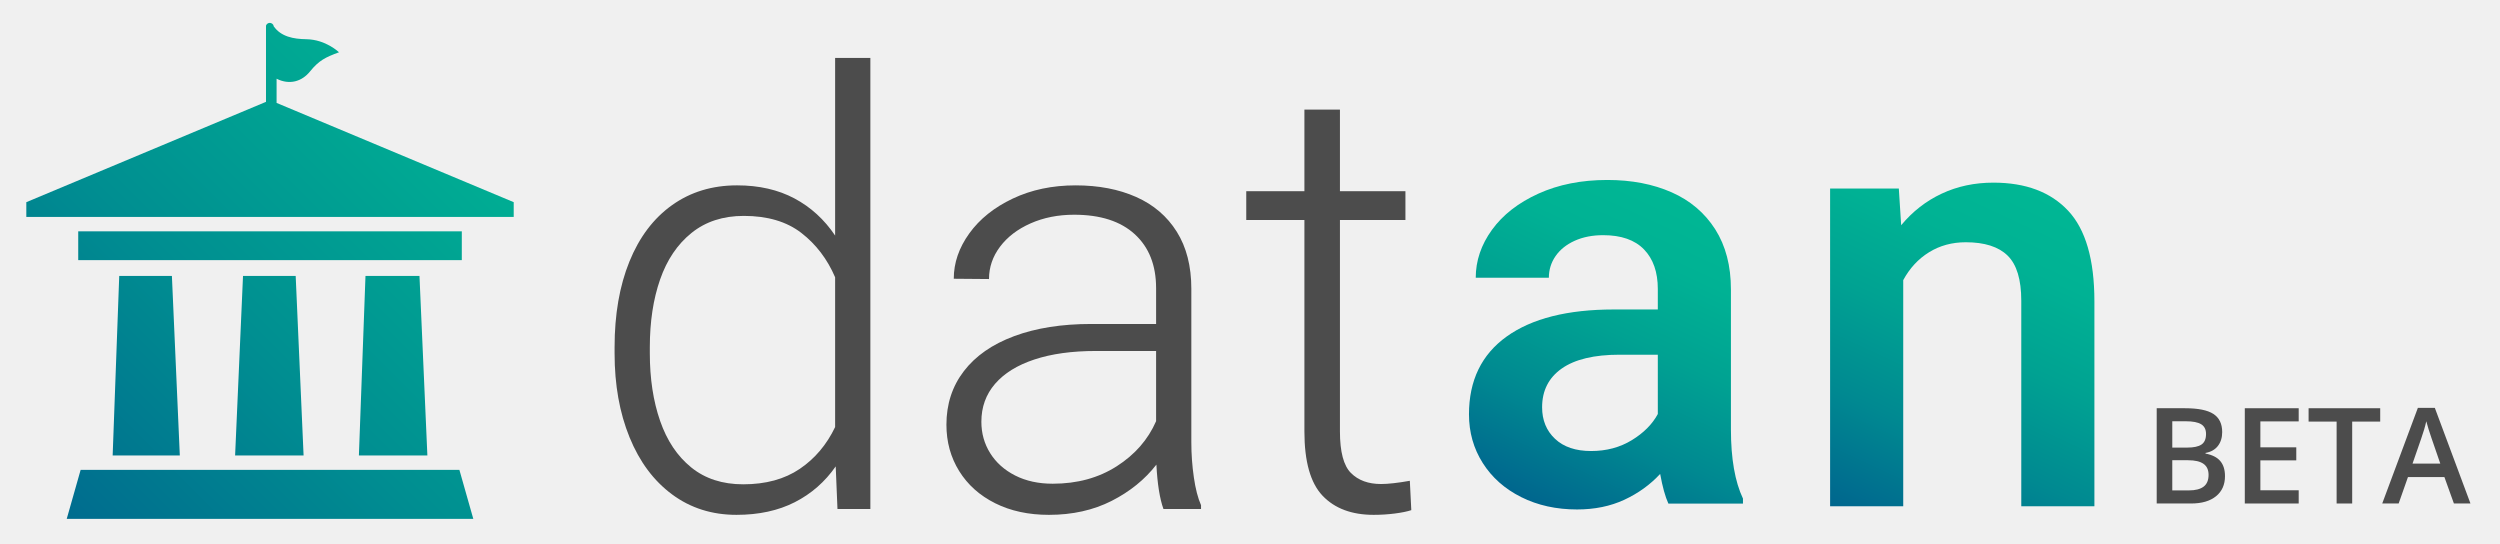
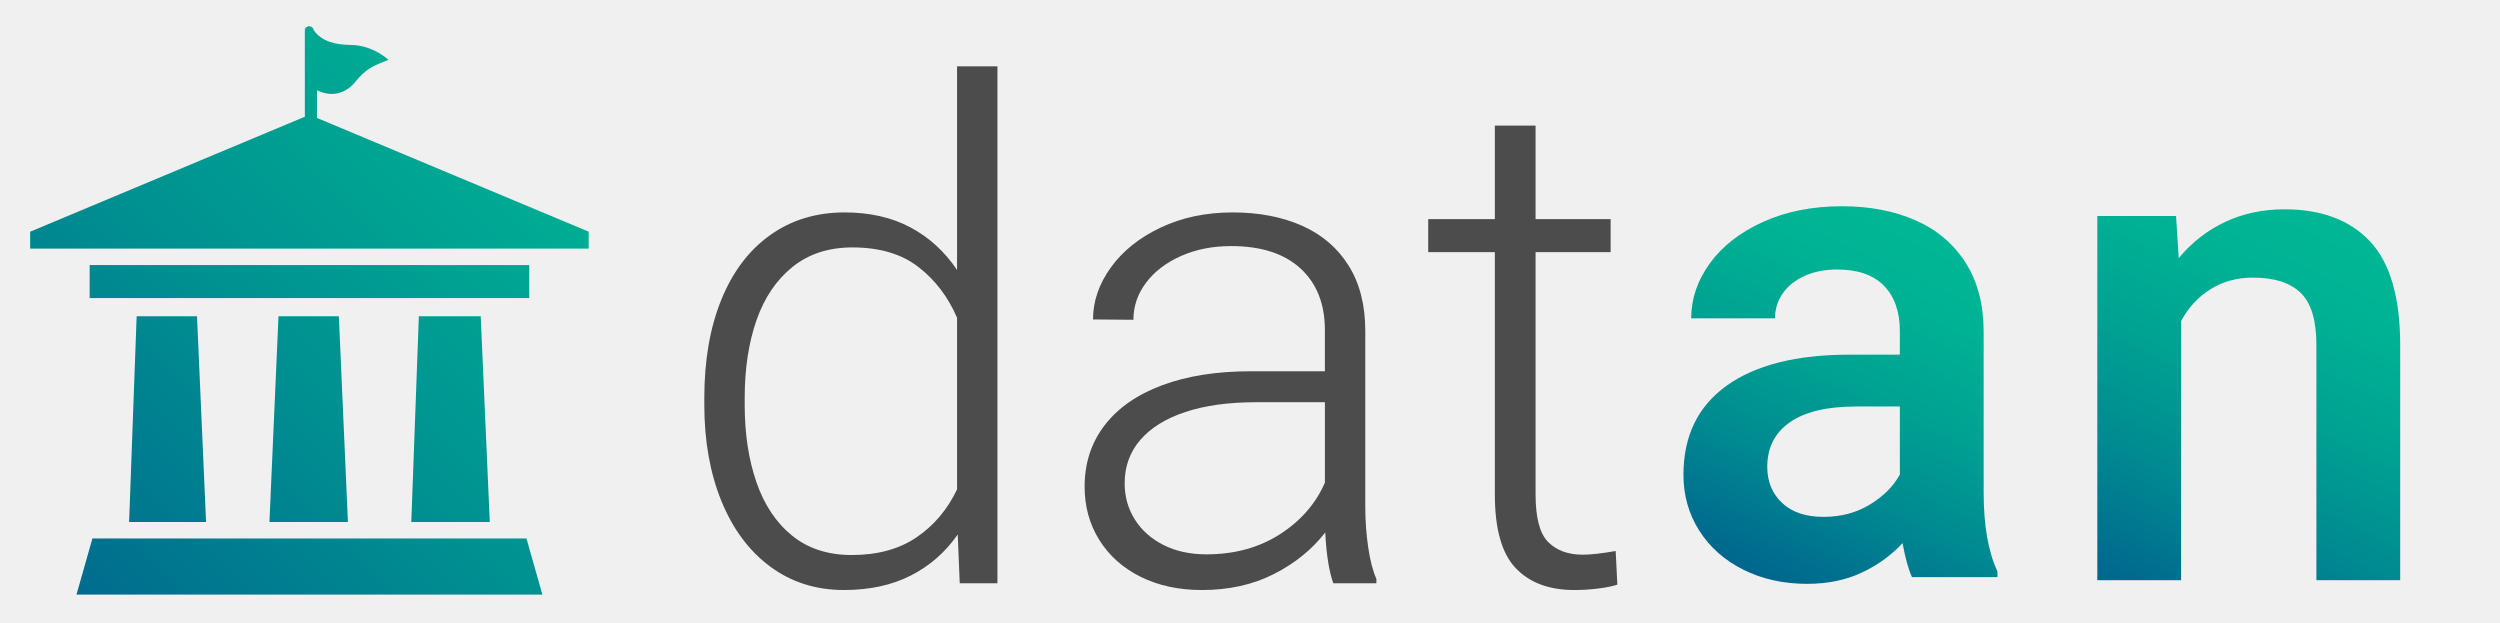
- <svg xmlns="http://www.w3.org/2000/svg" xmlns:xlink="http://www.w3.org/1999/xlink" version="1.1" x="0px" y="0px" width="936.667px" height="203.644px" viewBox="0 0 936.667 203.644" enable-background="new 0 0 936.667 203.644" xml:space="preserve">
+ <svg xmlns="http://www.w3.org/2000/svg" xmlns:xlink="http://www.w3.org/1999/xlink" version="1.1" x="0px" y="0px" width="817.333px" height="203.644px" viewBox="0 0 817.333 203.644" enable-background="new 0 0 817.333 203.644" xml:space="preserve">
  <g id="fond">
-     <rect x="1123" y="-76" fill="#4CA8A3" width="1080" height="204" />
-   </g>
+ </g>
  <g id="datan">
-     <g>
-       <defs>
-         <path id="SVGID_1_" d="M1795.323,81.364c-3.23-3.041-4.841-6.984-4.841-11.826c0-6.233,2.455-11.074,7.371-14.524     c4.911-3.445,12.139-5.171,21.676-5.171h14.304v22.225c-2.055,3.816-5.301,7.082-9.737,9.792     c-4.439,2.716-9.518,4.072-15.239,4.072C1803.06,85.931,1798.55,84.411,1795.323,81.364 M1789.107-10.508     c-7.521,3.411-13.314,7.922-17.386,13.533c-4.069,5.612-6.105,11.608-6.105,17.99h27.396c0-3.006,0.841-5.721,2.53-8.142     c1.686-2.42,4.071-4.327,7.152-5.722c3.081-1.39,6.637-2.09,10.673-2.09c6.747,0,11.843,1.78,15.293,5.337     c3.446,3.559,5.172,8.491,5.172,14.798v7.702h-16.504c-17.314,0-30.683,3.375-40.106,10.122     c-9.426,6.752-14.138,16.47-14.138,29.157c0,6.751,1.722,12.839,5.171,18.265c3.447,5.431,8.253,9.683,14.414,12.763     c6.162,3.082,13.129,4.621,20.905,4.621c6.602,0,12.504-1.211,17.715-3.631c5.206-2.42,9.682-5.646,13.422-9.682     c0.881,4.842,1.907,8.547,3.082,11.114h27.946v-1.871c-3.01-6.381-4.512-15-4.512-25.858V25.417     c0-8.874-1.965-16.395-5.886-22.556c-3.926-6.161-9.372-10.782-16.339-13.863c-6.971-3.08-15.003-4.621-24.096-4.621     C1805.226-15.624,1796.624-13.919,1789.107-10.508" />
-       </defs>
-       <use xlink:href="#SVGID_1_" overflow="visible" fill="#FFFFFF" />
-       <clipPath id="SVGID_2_">
-         <use xlink:href="#SVGID_1_" overflow="visible" />
-       </clipPath>
-       <rect x="1736.779" y="-26.504" transform="matrix(-0.4226 0.9063 -0.9063 -0.4226 2623.003 -1578.83)" clip-path="url(#SVGID_2_)" fill="#FFFFFF" width="155.267" height="145.209" />
-     </g>
-     <g>
-       <defs>
-         <path id="SVGID_3_" d="M1940.194-11.499c-5.87,2.752-10.932,6.697-15.185,11.829l-0.879-13.754h-25.746v119.051h27.396V20.905     c2.421-4.472,5.643-7.958,9.683-10.452c4.031-2.493,8.613-3.742,13.753-3.742c7.041,0,12.27,1.671,15.68,5.007     c3.41,3.34,5.114,8.967,5.114,16.888v77.021h27.398v-76.8c0-15.624-3.285-26.937-9.849-33.943     c-6.569-7.002-15.898-10.507-28.001-10.507C1952.518-15.624,1946.058-14.249,1940.194-11.499" />
-       </defs>
-       <use xlink:href="#SVGID_3_" overflow="visible" fill="#FFFFFF" />
-       <clipPath id="SVGID_4_">
-         <use xlink:href="#SVGID_3_" overflow="visible" />
-       </clipPath>
-       <rect x="1872.027" y="-25.493" transform="matrix(-0.4226 0.9063 -0.9063 -0.4226 2811.901 -1701.374)" clip-path="url(#SVGID_4_)" fill="#FFFFFF" width="151.739" height="140.989" />
-     </g>
-     <g>
-       <path fill="#FFFFFF" d="M1538.802-59.357v169.001h-12.323l-0.66-15.955c-4.035,5.796-9.15,10.271-15.349,13.423    c-6.198,3.154-13.479,4.732-21.84,4.732c-9.17,0-17.202-2.549-24.097-7.648c-6.896-5.096-12.213-12.229-15.953-21.399    c-3.741-9.169-5.611-19.657-5.611-31.469v-2.31c0-12.249,1.852-22.941,5.557-32.073c3.702-9.133,9.021-16.175,15.953-21.126    c6.932-4.951,15.055-7.426,24.371-7.426c8.215,0,15.385,1.633,21.512,4.896c6.123,3.265,11.203,7.905,15.237,13.918v-66.566    H1538.802z M1512.341,94.626c5.685-3.852,10.104-9.077,13.258-15.68V22.833c-2.935-6.821-7.151-12.358-12.653-16.613    c-5.5-4.253-12.69-6.382-21.565-6.382c-7.774,0-14.304,2.129-19.585,6.382c-5.281,4.255-9.206,10.068-11.771,17.439    c-2.57,7.371-3.852,15.826-3.852,25.361v2.31c0,9.463,1.281,17.899,3.852,25.307c2.565,7.41,6.453,13.222,11.662,17.439    c5.207,4.219,11.699,6.326,19.475,6.326C1499.595,100.402,1506.654,98.477,1512.341,94.626" />
-       <path fill="#FFFFFF" d="M1659.997,97.762c0.621,4.328,1.521,7.812,2.695,10.453v1.43h-14.084    c-1.395-3.887-2.273-9.424-2.64-16.614c-4.329,5.575-9.923,10.106-16.78,13.588c-6.859,3.482-14.687,5.227-23.49,5.227    c-7.63,0-14.341-1.449-20.135-4.348c-5.795-2.896-10.287-6.912-13.478-12.047c-3.191-5.133-4.787-10.928-4.787-17.384    c0-7.702,2.182-14.396,6.547-20.08c4.363-5.685,10.635-10.048,18.814-13.093c8.178-3.043,17.807-4.566,28.883-4.566h24.315V26.905    c0-8.582-2.66-15.311-7.977-20.19c-5.32-4.878-12.893-7.317-22.721-7.317c-6.016,0-11.462,1.083-16.339,3.245    c-4.88,2.165-8.691,5.08-11.443,8.747c-2.75,3.669-4.125,7.703-4.125,12.103l-13.203-0.109c0-5.941,1.941-11.607,5.83-16.999    c3.888-5.392,9.314-9.738,16.285-13.039c6.967-3.301,14.815-4.951,23.545-4.951c8.581,0,16.136,1.449,22.665,4.346    c6.527,2.898,11.607,7.245,15.238,13.038c3.631,5.795,5.447,12.911,5.447,21.345v57.545    C1659.062,89.07,1659.372,93.435,1659.997,97.762 M1631.114,93.636c6.822-4.363,11.734-9.994,14.744-16.89V50.45h-22.556    c-8.95,0-16.633,1.063-23.051,3.19c-6.418,2.129-11.332,5.172-14.742,9.133c-3.412,3.961-5.117,8.692-5.117,14.193    c0,4.329,1.1,8.253,3.301,11.773c2.2,3.521,5.316,6.309,9.352,8.362c4.033,2.054,8.729,3.08,14.084,3.08    C1616.299,100.182,1624.292,98,1631.114,93.636" />
-       <path fill="#FFFFFF" d="M1741.472,110.084c-1.54,0.514-3.613,0.936-6.216,1.266c-2.604,0.33-5.227,0.496-7.867,0.496    c-8.216,0-14.598-2.383-19.145-7.152c-4.549-4.767-6.822-12.799-6.822-24.096V1.377h-21.785V-9.404h21.785v-30.588h13.313v30.588    h24.536V1.377h-24.536v79.22c0,7.63,1.375,12.818,4.126,15.569s6.508,4.126,11.278,4.126c2.641,0,6.233-0.402,10.782-1.21    L1741.472,110.084z" />
-     </g>
-     <g>
-       <defs>
-         <polygon id="SVGID_5_" points="1349.641,22.341 1347.172,89.6 1372.829,89.6 1369.867,22.341    " />
-       </defs>
-       <use xlink:href="#SVGID_5_" overflow="visible" fill="#FFFFFF" />
-       <clipPath id="SVGID_6_">
-         <use xlink:href="#SVGID_5_" overflow="visible" />
-       </clipPath>
-       <rect x="1327.151" y="23.119" transform="matrix(-0.7071 0.7071 -0.7071 -0.7071 2361.239 -866.124)" clip-path="url(#SVGID_6_)" fill="#FFFFFF" width="65.701" height="65.702" />
-     </g>
-     <g>
-       <defs>
-         <rect id="SVGID_7_" x="1242.014" y="5.613" width="143.715" height="10.789" />
-       </defs>
-       <use xlink:href="#SVGID_7_" overflow="visible" fill="#FFFFFF" />
-       <clipPath id="SVGID_8_">
-         <use xlink:href="#SVGID_7_" overflow="visible" />
-       </clipPath>
-       <rect x="1259.245" y="-43.618" transform="matrix(-0.7071 0.7071 -0.7071 -0.7071 2250.699 -910.2585)" clip-path="url(#SVGID_8_)" fill="#FFFFFF" width="109.251" height="109.251" />
-     </g>
-     <g>
-       <defs>
-         <polygon id="SVGID_9_" points="1242.917,94.999 1237.706,113.354 1390.037,113.354 1384.827,94.999    " />
-       </defs>
-       <use xlink:href="#SVGID_9_" overflow="visible" fill="#FFFFFF" />
-       <clipPath id="SVGID_10_">
-         <use xlink:href="#SVGID_9_" overflow="visible" />
-       </clipPath>
-       <rect x="1253.525" y="43.829" transform="matrix(-0.7071 0.7071 -0.7071 -0.7071 2316.58 -751.2112)" clip-path="url(#SVGID_10_)" fill="#FFFFFF" width="120.693" height="120.694" />
-     </g>
-     <g>
-       <defs>
-         <polygon id="SVGID_11_" points="1257.378,22.341 1254.913,89.6 1280.075,89.6 1277.113,22.341    " />
-       </defs>
-       <use xlink:href="#SVGID_11_" overflow="visible" fill="#FFFFFF" />
-       <clipPath id="SVGID_12_">
-         <use xlink:href="#SVGID_11_" overflow="visible" />
-       </clipPath>
-       <rect x="1234.818" y="23.294" transform="matrix(-0.7071 0.7071 -0.7071 -0.7071 2203.334 -800.6968)" clip-path="url(#SVGID_12_)" fill="#FFFFFF" width="65.351" height="65.351" />
-     </g>
-     <g>
-       <defs>
-         <polygon id="SVGID_13_" points="1303.755,22.341 1300.794,89.6 1326.45,89.6 1323.488,22.341    " />
-       </defs>
-       <use xlink:href="#SVGID_13_" overflow="visible" fill="#FFFFFF" />
-       <clipPath id="SVGID_14_">
-         <use xlink:href="#SVGID_13_" overflow="visible" />
-       </clipPath>
-       <rect x="1280.772" y="23.12" transform="matrix(-0.7071 0.7071 -0.7071 -0.7071 2282.079 -833.3138)" clip-path="url(#SVGID_14_)" fill="#FFFFFF" width="65.701" height="65.701" />
-     </g>
-     <g>
-       <defs>
-         <path id="SVGID_15_" d="M1312.365-71.261v28.366l-89.799,37.589v5.523h182.609v-5.523l-88.841-37.189v-9.06     c4.899,2.453,9.501,1.012,12.509-2.709c3.377-4.174,5.836-5.343,10.871-7.197c0,0-4.898-4.793-12.249-4.9     c-4.803-0.069-9.53-0.946-12.249-4.9c0-0.678-0.762-1.225-1.439-1.225C1313.102-72.486,1312.365-71.939,1312.365-71.261" />
-       </defs>
-       <use xlink:href="#SVGID_15_" overflow="visible" fill="#FFFFFF" />
-       <clipPath id="SVGID_16_">
-         <use xlink:href="#SVGID_15_" overflow="visible" />
-       </clipPath>
-       <rect x="1223.604" y="-126.401" transform="matrix(-0.7071 0.7071 -0.7071 -0.7071 2217.367 -990.7322)" clip-path="url(#SVGID_16_)" fill="#FFFFFF" width="180.533" height="180.533" />
-     </g>
-   </g>
+ </g>
  <g id="beta">
-     <g>
-       <path fill="#4C4C4C" d="M808.045,152.95h10.596c4.915,0,8.468,0.717,10.657,2.148c2.188,1.433,3.283,3.695,3.283,6.787    c0,2.084-0.537,3.817-1.611,5.2c-1.074,1.384-2.621,2.255-4.639,2.612v0.244c2.506,0.473,4.35,1.403,5.529,2.796    c1.181,1.391,1.771,3.275,1.771,5.651c0,3.207-1.119,5.717-3.356,7.532c-2.238,1.814-5.352,2.722-9.339,2.722h-12.891V152.95z     M813.88,167.696h5.615c2.441,0,4.224-0.387,5.347-1.159c1.123-0.773,1.685-2.088,1.685-3.943c0-1.676-0.606-2.889-1.818-3.638    c-1.213-0.748-3.138-1.123-5.774-1.123h-5.054V167.696z M813.88,172.433v11.304h6.201c2.441,0,4.285-0.468,5.529-1.404    c1.246-0.936,1.868-2.412,1.868-4.431c0-1.855-0.635-3.23-1.904-4.126c-1.27-0.895-3.198-1.343-5.786-1.343H813.88z" />
-       <path fill="#4C4C4C" d="M861.243,188.644h-20.19V152.95h20.19v4.932h-14.355v9.717h13.452v4.883h-13.452v11.206h14.355V188.644z" />
-       <path fill="#4C4C4C" d="M881.287,188.644h-5.835v-30.688h-10.498v-5.005h26.831v5.005h-10.498V188.644z" />
-       <path fill="#4C4C4C" d="M919.397,188.644l-3.564-9.912h-13.647l-3.491,9.912h-6.152l13.354-35.84h6.348l13.354,35.84H919.397z     M914.295,173.702l-3.345-9.717c-0.244-0.65-0.582-1.676-1.014-3.076c-0.431-1.399-0.729-2.425-0.891-3.076    c-0.439,2.002-1.083,4.191-1.929,6.567l-3.223,9.302H914.295z" />
-     </g>
-   </g>
+ </g>
  <g id="datan_x5F_colour">
    <g>
      <defs>
        <path id="SVGID_17_" d="M582.617,164.416c-3.23-3.041-4.84-6.984-4.84-11.826c0-6.233,2.455-11.074,7.371-14.524     c4.91-3.445,12.139-5.171,21.676-5.171h14.303v22.225c-2.055,3.816-5.301,7.082-9.736,9.792     c-4.439,2.716-9.518,4.072-15.24,4.072C590.354,168.983,585.844,167.463,582.617,164.416 M576.402,72.544     c-7.521,3.412-13.314,7.922-17.387,13.533c-4.068,5.612-6.105,11.608-6.105,17.99h27.396c0-3.006,0.842-5.721,2.531-8.143     c1.686-2.42,4.07-4.326,7.152-5.721c3.08-1.391,6.637-2.091,10.672-2.091c6.748,0,11.844,1.78,15.293,5.337     c3.447,3.559,5.172,8.491,5.172,14.799v7.701h-16.504c-17.314,0-30.682,3.375-40.105,10.122     c-9.426,6.752-14.139,16.47-14.139,29.157c0,6.751,1.723,12.839,5.172,18.265c3.447,5.431,8.252,9.683,14.414,12.764     s13.129,4.621,20.904,4.621c6.602,0,12.504-1.211,17.715-3.632c5.207-2.42,9.682-5.646,13.422-9.682     c0.881,4.842,1.908,8.547,3.082,11.113h27.947v-1.87c-3.01-6.382-4.512-15-4.512-25.858v-52.482     c0-8.873-1.965-16.394-5.887-22.555c-3.926-6.162-9.371-10.783-16.338-13.863c-6.971-3.08-15.004-4.621-24.096-4.621     C592.52,67.429,583.918,69.134,576.402,72.544" />
      </defs>
-       <clipPath id="SVGID_18_">
+       <clipPath id="SVGID_2_">
        <use xlink:href="#SVGID_17_" overflow="visible" />
      </clipPath>
-       <linearGradient id="SVGID_19_" gradientUnits="userSpaceOnUse" x1="-65.555" y1="339.348" x2="-64.555" y2="339.348" gradientTransform="matrix(53.8159 -115.4086 -115.4086 -53.8159 43265.695 10884.995)">
+       <linearGradient id="SVGID_4_" gradientUnits="userSpaceOnUse" x1="-65.555" y1="339.348" x2="-64.555" y2="339.348" gradientTransform="matrix(53.8159 -115.4086 -115.4086 -53.8159 43265.695 10884.995)">
        <stop offset="0" style="stop-color:#00668E" />
        <stop offset="0.004" style="stop-color:#00668E" />
        <stop offset="0.29" style="stop-color:#008991" />
        <stop offset="0.559" style="stop-color:#00A292" />
        <stop offset="0.804" style="stop-color:#00B294" />
        <stop offset="1" style="stop-color:#00B794" />
      </linearGradient>
-       <polygon clip-path="url(#SVGID_18_)" fill="url(#SVGID_19_)" points="503.096,168.829 568.715,28.109 700.318,89.478     634.699,230.197   " />
+       <polygon clip-path="url(#SVGID_2_)" fill="url(#SVGID_4_)" points="503.096,168.829 568.715,28.109 700.318,89.478     634.699,230.197   " />
    </g>
    <g>
      <defs>
        <path id="SVGID_20_" d="M727.488,72.554c-5.869,2.752-10.932,6.697-15.184,11.828l-0.879-13.754H685.68v119.051h27.396v-84.723     c2.42-4.471,5.643-7.957,9.682-10.451c4.031-2.492,8.613-3.741,13.754-3.741c7.041,0,12.27,1.671,15.68,5.007     c3.41,3.34,5.113,8.967,5.113,16.888v77.021h27.398V112.88c0-15.625-3.285-26.938-9.848-33.944     c-6.57-7.002-15.898-10.507-28.002-10.507C739.813,68.429,733.352,69.804,727.488,72.554" />
      </defs>
-       <clipPath id="SVGID_21_">
+       <clipPath id="SVGID_6_">
        <use xlink:href="#SVGID_20_" overflow="visible" />
      </clipPath>
-       <linearGradient id="SVGID_22_" gradientUnits="userSpaceOnUse" x1="-65.509" y1="339.264" x2="-64.51" y2="339.264" gradientTransform="matrix(59.2755 -127.1168 -127.1168 -59.2755 47712.445 11980.551)">
+       <linearGradient id="SVGID_8_" gradientUnits="userSpaceOnUse" x1="-65.509" y1="339.264" x2="-64.51" y2="339.264" gradientTransform="matrix(59.2755 -127.1168 -127.1168 -59.2755 47712.445 11980.551)">
        <stop offset="0" style="stop-color:#00668E" />
        <stop offset="0.004" style="stop-color:#00668E" />
        <stop offset="0.29" style="stop-color:#008991" />
        <stop offset="0.559" style="stop-color:#00A292" />
        <stop offset="0.804" style="stop-color:#00B294" />
        <stop offset="1" style="stop-color:#00B794" />
      </linearGradient>
-       <polygon clip-path="url(#SVGID_21_)" fill="url(#SVGID_22_)" points="639.238,168.022 703.365,30.5 831.145,90.085     767.018,227.606   " />
+       <polygon clip-path="url(#SVGID_6_)" fill="url(#SVGID_8_)" points="639.238,168.022 703.365,30.5 831.145,90.085 767.018,227.606       " />
    </g>
    <g>
      <defs>
        <rect id="SVGID_23_" x="-128.706" y="-88.153" width="1079.846" height="473.594" />
      </defs>
-       <clipPath id="SVGID_24_">
+       <clipPath id="SVGID_10_">
        <use xlink:href="#SVGID_23_" overflow="visible" />
      </clipPath>
-       <path clip-path="url(#SVGID_24_)" fill="#4C4C4C" d="M326.096,21.695v169.002h-12.323l-0.66-15.955    c-4.035,5.796-9.15,10.271-15.349,13.424c-6.198,3.153-13.479,4.731-21.84,4.731c-9.17,0-17.202-2.548-24.097-7.647    c-6.896-5.097-12.213-12.229-15.953-21.399c-3.741-9.169-5.611-19.657-5.611-31.469v-2.31c0-12.249,1.852-22.94,5.557-32.073    c3.702-9.133,9.021-16.175,15.953-21.126c6.932-4.95,15.055-7.426,24.371-7.426c8.215,0,15.385,1.633,21.512,4.896    c6.123,3.266,11.203,7.905,15.237,13.918V21.695H326.096z M299.635,175.679c5.685-3.852,10.104-9.077,13.258-15.68v-56.113    c-2.935-6.822-7.151-12.359-12.653-16.614c-5.5-4.253-12.69-6.382-21.565-6.382c-7.774,0-14.304,2.129-19.585,6.382    c-5.281,4.255-9.206,10.067-11.771,17.438c-2.57,7.372-3.852,15.827-3.852,25.362v2.31c0,9.463,1.281,17.899,3.852,25.307    c2.565,7.41,6.453,13.222,11.662,17.439c5.207,4.219,11.699,6.326,19.475,6.326C286.889,181.454,293.949,179.529,299.635,175.679" />
-       <path clip-path="url(#SVGID_24_)" fill="#4C4C4C" d="M447.291,178.814c0.621,4.328,1.521,7.812,2.695,10.452v1.431h-14.083    c-1.395-3.888-2.273-9.425-2.64-16.614c-4.329,5.575-9.923,10.105-16.78,13.588c-6.859,3.483-14.687,5.227-23.49,5.227    c-7.63,0-14.341-1.449-20.135-4.347c-5.795-2.896-10.287-6.912-13.478-12.048c-3.191-5.133-4.787-10.928-4.787-17.384    c0-7.702,2.182-14.396,6.547-20.08c4.363-5.685,10.635-10.048,18.814-13.093c8.178-3.043,17.807-4.566,28.883-4.566h24.315    v-13.423c0-8.582-2.66-15.312-7.977-20.19c-5.32-4.877-12.893-7.316-22.721-7.316c-6.016,0-11.462,1.083-16.339,3.244    c-4.88,2.166-8.691,5.08-11.443,8.748c-2.75,3.668-4.125,7.703-4.125,12.103l-13.203-0.108c0-5.942,1.941-11.608,5.83-17    c3.888-5.392,9.314-9.737,16.285-13.039c6.967-3.301,14.815-4.95,23.545-4.95c8.581,0,16.136,1.448,22.665,4.346    c6.527,2.897,11.607,7.245,15.238,13.038c3.631,5.795,5.447,12.911,5.447,21.346v57.544    C446.355,170.122,446.666,174.487,447.291,178.814 M418.409,174.688c6.822-4.363,11.734-9.994,14.744-16.89v-26.297h-22.556    c-8.95,0-16.633,1.063-23.051,3.19c-6.418,2.129-11.332,5.172-14.742,9.133c-3.412,3.961-5.117,8.692-5.117,14.193    c0,4.329,1.1,8.253,3.301,11.773c2.2,3.521,5.316,6.309,9.352,8.362c4.033,2.054,8.729,3.08,14.084,3.08    C403.593,181.234,411.586,179.053,418.409,174.688" />
-       <path clip-path="url(#SVGID_24_)" fill="#4C4C4C" d="M528.766,191.137c-1.539,0.513-3.613,0.936-6.215,1.266    c-2.605,0.33-5.227,0.495-7.867,0.495c-8.217,0-14.598-2.383-19.145-7.151c-4.549-4.768-6.822-12.8-6.822-24.097V82.43h-21.785    V71.647h21.785V41.06h13.313v30.588h24.537V82.43h-24.537v79.22c0,7.63,1.375,12.818,4.127,15.569    c2.75,2.751,6.508,4.126,11.277,4.126c2.641,0,6.234-0.402,10.783-1.21L528.766,191.137z" />
+       <path clip-path="url(#SVGID_10_)" fill="#4C4C4C" d="M326.096,21.695v169.002h-12.323l-0.66-15.955    c-4.035,5.796-9.15,10.271-15.349,13.424c-6.198,3.153-13.479,4.731-21.84,4.731c-9.17,0-17.202-2.548-24.097-7.647    c-6.896-5.097-12.213-12.229-15.953-21.399c-3.741-9.169-5.611-19.657-5.611-31.469v-2.31c0-12.249,1.852-22.94,5.557-32.073    c3.702-9.133,9.021-16.175,15.953-21.126c6.932-4.95,15.055-7.426,24.371-7.426c8.215,0,15.385,1.633,21.512,4.896    c6.123,3.266,11.203,7.905,15.237,13.918V21.695H326.096z M299.635,175.679c5.685-3.852,10.104-9.077,13.258-15.68v-56.113    c-2.935-6.822-7.151-12.359-12.653-16.614c-5.5-4.253-12.69-6.382-21.565-6.382c-7.774,0-14.304,2.129-19.585,6.382    c-5.281,4.255-9.206,10.067-11.771,17.438c-2.57,7.372-3.852,15.827-3.852,25.362v2.31c0,9.463,1.281,17.899,3.852,25.307    c2.565,7.41,6.453,13.222,11.662,17.439c5.207,4.219,11.699,6.326,19.475,6.326C286.889,181.454,293.949,179.529,299.635,175.679" />
+       <path clip-path="url(#SVGID_10_)" fill="#4C4C4C" d="M447.291,178.814c0.621,4.328,1.521,7.812,2.695,10.452v1.431h-14.083    c-1.395-3.888-2.273-9.425-2.64-16.614c-4.329,5.575-9.923,10.105-16.78,13.588c-6.859,3.483-14.687,5.227-23.49,5.227    c-7.63,0-14.341-1.449-20.135-4.347c-5.795-2.896-10.287-6.912-13.478-12.048c-3.191-5.133-4.787-10.928-4.787-17.384    c0-7.702,2.182-14.396,6.547-20.08c4.363-5.685,10.635-10.048,18.814-13.093c8.178-3.043,17.807-4.566,28.883-4.566h24.315    v-13.423c0-8.582-2.66-15.312-7.977-20.19c-5.32-4.877-12.893-7.316-22.721-7.316c-6.016,0-11.462,1.083-16.339,3.244    c-4.88,2.166-8.691,5.08-11.443,8.748c-2.75,3.668-4.125,7.703-4.125,12.103l-13.203-0.108c0-5.942,1.941-11.608,5.83-17    c3.888-5.392,9.314-9.737,16.285-13.039c6.967-3.301,14.815-4.95,23.545-4.95c8.581,0,16.136,1.448,22.665,4.346    c6.527,2.897,11.607,7.245,15.238,13.038c3.631,5.795,5.447,12.911,5.447,21.346v57.544    C446.355,170.122,446.666,174.487,447.291,178.814 M418.409,174.688c6.822-4.363,11.734-9.994,14.744-16.89v-26.297h-22.556    c-8.95,0-16.633,1.063-23.051,3.19c-6.418,2.129-11.332,5.172-14.742,9.133c-3.412,3.961-5.117,8.692-5.117,14.193    c0,4.329,1.1,8.253,3.301,11.773c2.2,3.521,5.316,6.309,9.352,8.362c4.033,2.054,8.729,3.08,14.084,3.08    C403.593,181.234,411.586,179.053,418.409,174.688" />
+       <path clip-path="url(#SVGID_10_)" fill="#4C4C4C" d="M528.766,191.137c-1.539,0.513-3.613,0.936-6.215,1.266    c-2.605,0.33-5.227,0.495-7.867,0.495c-8.217,0-14.598-2.383-19.145-7.151c-4.549-4.768-6.822-12.8-6.822-24.097V82.43h-21.785    V71.647h21.785V41.06h13.313v30.588h24.537V82.43h-24.537v79.22c0,7.63,1.375,12.818,4.127,15.569    c2.75,2.751,6.508,4.126,11.277,4.126c2.641,0,6.234-0.402,10.783-1.21L528.766,191.137z" />
    </g>
    <g>
      <defs>
        <polygon id="SVGID_25_" points="136.935,103.394 134.466,170.652 160.124,170.652 157.162,103.394    " />
      </defs>
-       <clipPath id="SVGID_26_">
+       <clipPath id="SVGID_12_">
        <use xlink:href="#SVGID_25_" overflow="visible" />
      </clipPath>
-       <linearGradient id="SVGID_27_" gradientUnits="userSpaceOnUse" x1="-65.286" y1="338.842" x2="-64.284" y2="338.842" gradientTransform="matrix(193.3424 -193.3424 -193.3424 -193.3424 78179.688 53129.559)">
+       <linearGradient id="SVGID_14_" gradientUnits="userSpaceOnUse" x1="-65.286" y1="338.842" x2="-64.284" y2="338.842" gradientTransform="matrix(193.3424 -193.3424 -193.3424 -193.3424 78179.688 53129.559)">
        <stop offset="0" style="stop-color:#00668E" />
        <stop offset="0.004" style="stop-color:#00668E" />
        <stop offset="0.425" style="stop-color:#008F91" />
        <stop offset="0.791" style="stop-color:#00AC93" />
        <stop offset="1" style="stop-color:#00B794" />
      </linearGradient>
-       <polygon clip-path="url(#SVGID_26_)" fill="url(#SVGID_27_)" points="100.837,137.022 147.294,90.565 193.753,137.022     147.294,183.481   " />
+       <polygon clip-path="url(#SVGID_12_)" fill="url(#SVGID_14_)" points="100.837,137.022 147.294,90.565 193.753,137.022     147.294,183.481   " />
    </g>
    <g>
      <defs>
        <rect id="SVGID_28_" x="29.308" y="86.665" width="143.715" height="10.789" />
      </defs>
-       <clipPath id="SVGID_29_">
+       <clipPath id="SVGID_16_">
        <use xlink:href="#SVGID_28_" overflow="visible" />
      </clipPath>
-       <linearGradient id="SVGID_30_" gradientUnits="userSpaceOnUse" x1="-65.285" y1="339.077" x2="-64.285" y2="339.077" gradientTransform="matrix(193.3424 -193.3424 -193.3424 -193.3424 78179.688 53129.559)">
+       <linearGradient id="SVGID_18_" gradientUnits="userSpaceOnUse" x1="-65.285" y1="339.077" x2="-64.285" y2="339.077" gradientTransform="matrix(193.3424 -193.3424 -193.3424 -193.3424 78179.688 53129.559)">
        <stop offset="0" style="stop-color:#00668E" />
        <stop offset="0.004" style="stop-color:#00668E" />
        <stop offset="0.425" style="stop-color:#008F91" />
        <stop offset="0.791" style="stop-color:#00AC93" />
        <stop offset="1" style="stop-color:#00B794" />
      </linearGradient>
-       <polygon clip-path="url(#SVGID_29_)" fill="url(#SVGID_30_)" points="23.914,92.06 101.166,14.808 178.417,92.06 101.166,169.313       " />
+       <polygon clip-path="url(#SVGID_16_)" fill="url(#SVGID_18_)" points="23.914,92.06 101.166,14.808 178.417,92.06 101.166,169.313       " />
    </g>
    <g>
      <defs>
        <polygon id="SVGID_31_" points="30.211,176.051 25,194.405 177.332,194.405 172.122,176.051    " />
      </defs>
-       <clipPath id="SVGID_32_">
+       <clipPath id="SVGID_19_">
        <use xlink:href="#SVGID_31_" overflow="visible" />
      </clipPath>
-       <linearGradient id="SVGID_33_" gradientUnits="userSpaceOnUse" x1="-65.285" y1="338.836" x2="-64.285" y2="338.836" gradientTransform="matrix(193.3424 -193.3424 -193.3424 -193.3424 78179.688 53129.559)">
+       <linearGradient id="SVGID_21_" gradientUnits="userSpaceOnUse" x1="-65.285" y1="338.836" x2="-64.285" y2="338.836" gradientTransform="matrix(193.3424 -193.3424 -193.3424 -193.3424 78179.688 53129.559)">
        <stop offset="0" style="stop-color:#00668E" />
        <stop offset="0.004" style="stop-color:#00668E" />
        <stop offset="0.425" style="stop-color:#008F91" />
        <stop offset="0.791" style="stop-color:#00AC93" />
        <stop offset="1" style="stop-color:#00B794" />
      </linearGradient>
-       <polygon clip-path="url(#SVGID_32_)" fill="url(#SVGID_33_)" points="15.823,185.228 101.166,99.885 186.509,185.228     101.166,270.571   " />
+       <polygon clip-path="url(#SVGID_19_)" fill="url(#SVGID_21_)" points="15.823,185.228 101.166,99.885 186.509,185.228     101.166,270.571   " />
    </g>
    <g>
      <defs>
        <polygon id="SVGID_34_" points="44.672,103.394 42.208,170.652 67.37,170.652 64.408,103.394    " />
      </defs>
-       <clipPath id="SVGID_35_">
+       <clipPath id="SVGID_22_">
        <use xlink:href="#SVGID_34_" overflow="visible" />
      </clipPath>
-       <linearGradient id="SVGID_36_" gradientUnits="userSpaceOnUse" x1="-65.284" y1="339.08" x2="-64.286" y2="339.08" gradientTransform="matrix(193.3424 -193.3424 -193.3424 -193.3424 78179.688 53129.559)">
+       <linearGradient id="SVGID_24_" gradientUnits="userSpaceOnUse" x1="-65.284" y1="339.08" x2="-64.286" y2="339.08" gradientTransform="matrix(193.3424 -193.3424 -193.3424 -193.3424 78179.688 53129.559)">
        <stop offset="0" style="stop-color:#00668E" />
        <stop offset="0.004" style="stop-color:#00668E" />
        <stop offset="0.425" style="stop-color:#008F91" />
        <stop offset="0.791" style="stop-color:#00AC93" />
        <stop offset="1" style="stop-color:#00B794" />
      </linearGradient>
-       <polygon clip-path="url(#SVGID_35_)" fill="url(#SVGID_36_)" points="8.578,137.022 54.789,90.813 101,137.022 54.789,183.233       " />
+       <polygon clip-path="url(#SVGID_22_)" fill="url(#SVGID_24_)" points="8.578,137.022 54.789,90.813 101,137.022 54.789,183.233       " />
    </g>
    <g>
      <defs>
        <polygon id="SVGID_37_" points="91.049,103.394 88.088,170.652 113.745,170.652 110.783,103.394    " />
      </defs>
-       <clipPath id="SVGID_38_">
+       <clipPath id="SVGID_26_">
        <use xlink:href="#SVGID_37_" overflow="visible" />
      </clipPath>
-       <linearGradient id="SVGID_39_" gradientUnits="userSpaceOnUse" x1="-65.285" y1="338.962" x2="-64.285" y2="338.962" gradientTransform="matrix(193.3424 -193.3424 -193.3424 -193.3424 78179.688 53129.559)">
+       <linearGradient id="SVGID_27_" gradientUnits="userSpaceOnUse" x1="-65.285" y1="338.962" x2="-64.285" y2="338.962" gradientTransform="matrix(193.3424 -193.3424 -193.3424 -193.3424 78179.688 53129.559)">
        <stop offset="0" style="stop-color:#00668E" />
        <stop offset="0.004" style="stop-color:#00668E" />
        <stop offset="0.425" style="stop-color:#008F91" />
        <stop offset="0.791" style="stop-color:#00AC93" />
        <stop offset="1" style="stop-color:#00B794" />
      </linearGradient>
-       <polygon clip-path="url(#SVGID_38_)" fill="url(#SVGID_39_)" points="54.458,137.022 100.917,90.565 147.375,137.022     100.917,183.48   " />
+       <polygon clip-path="url(#SVGID_26_)" fill="url(#SVGID_27_)" points="54.458,137.022 100.917,90.565 147.375,137.022     100.917,183.48   " />
    </g>
    <g>
      <defs>
        <path id="SVGID_40_" d="M99.66,9.792v28.365L9.861,75.747v5.522H192.47v-5.522l-88.841-37.189v-9.061     c4.899,2.453,9.501,1.012,12.509-2.709c3.377-4.174,5.836-5.343,10.871-7.197c0,0-4.898-4.793-12.249-4.899     c-4.803-0.069-9.53-0.946-12.249-4.899c0-0.679-0.762-1.226-1.439-1.226C100.396,8.566,99.66,9.113,99.66,9.792" />
      </defs>
-       <clipPath id="SVGID_41_">
+       <clipPath id="SVGID_29_">
        <use xlink:href="#SVGID_40_" overflow="visible" />
      </clipPath>
-       <linearGradient id="SVGID_42_" gradientUnits="userSpaceOnUse" x1="-65.285" y1="339.199" x2="-64.285" y2="339.199" gradientTransform="matrix(193.3424 -193.3424 -193.3424 -193.3424 78179.688 53129.559)">
+       <linearGradient id="SVGID_30_" gradientUnits="userSpaceOnUse" x1="-65.285" y1="339.199" x2="-64.285" y2="339.199" gradientTransform="matrix(193.3424 -193.3424 -193.3424 -193.3424 78179.688 53129.559)">
        <stop offset="0" style="stop-color:#00668E" />
        <stop offset="0.004" style="stop-color:#00668E" />
        <stop offset="0.425" style="stop-color:#008F91" />
        <stop offset="0.791" style="stop-color:#00AC93" />
        <stop offset="1" style="stop-color:#00B794" />
      </linearGradient>
-       <polygon clip-path="url(#SVGID_41_)" fill="url(#SVGID_42_)" points="-26.491,44.918 101.166,-82.738 228.822,44.918     101.166,172.574   " />
+       <polygon clip-path="url(#SVGID_29_)" fill="url(#SVGID_30_)" points="-26.491,44.918 101.166,-82.738 228.822,44.918     101.166,172.574   " />
    </g>
  </g>
</svg>
